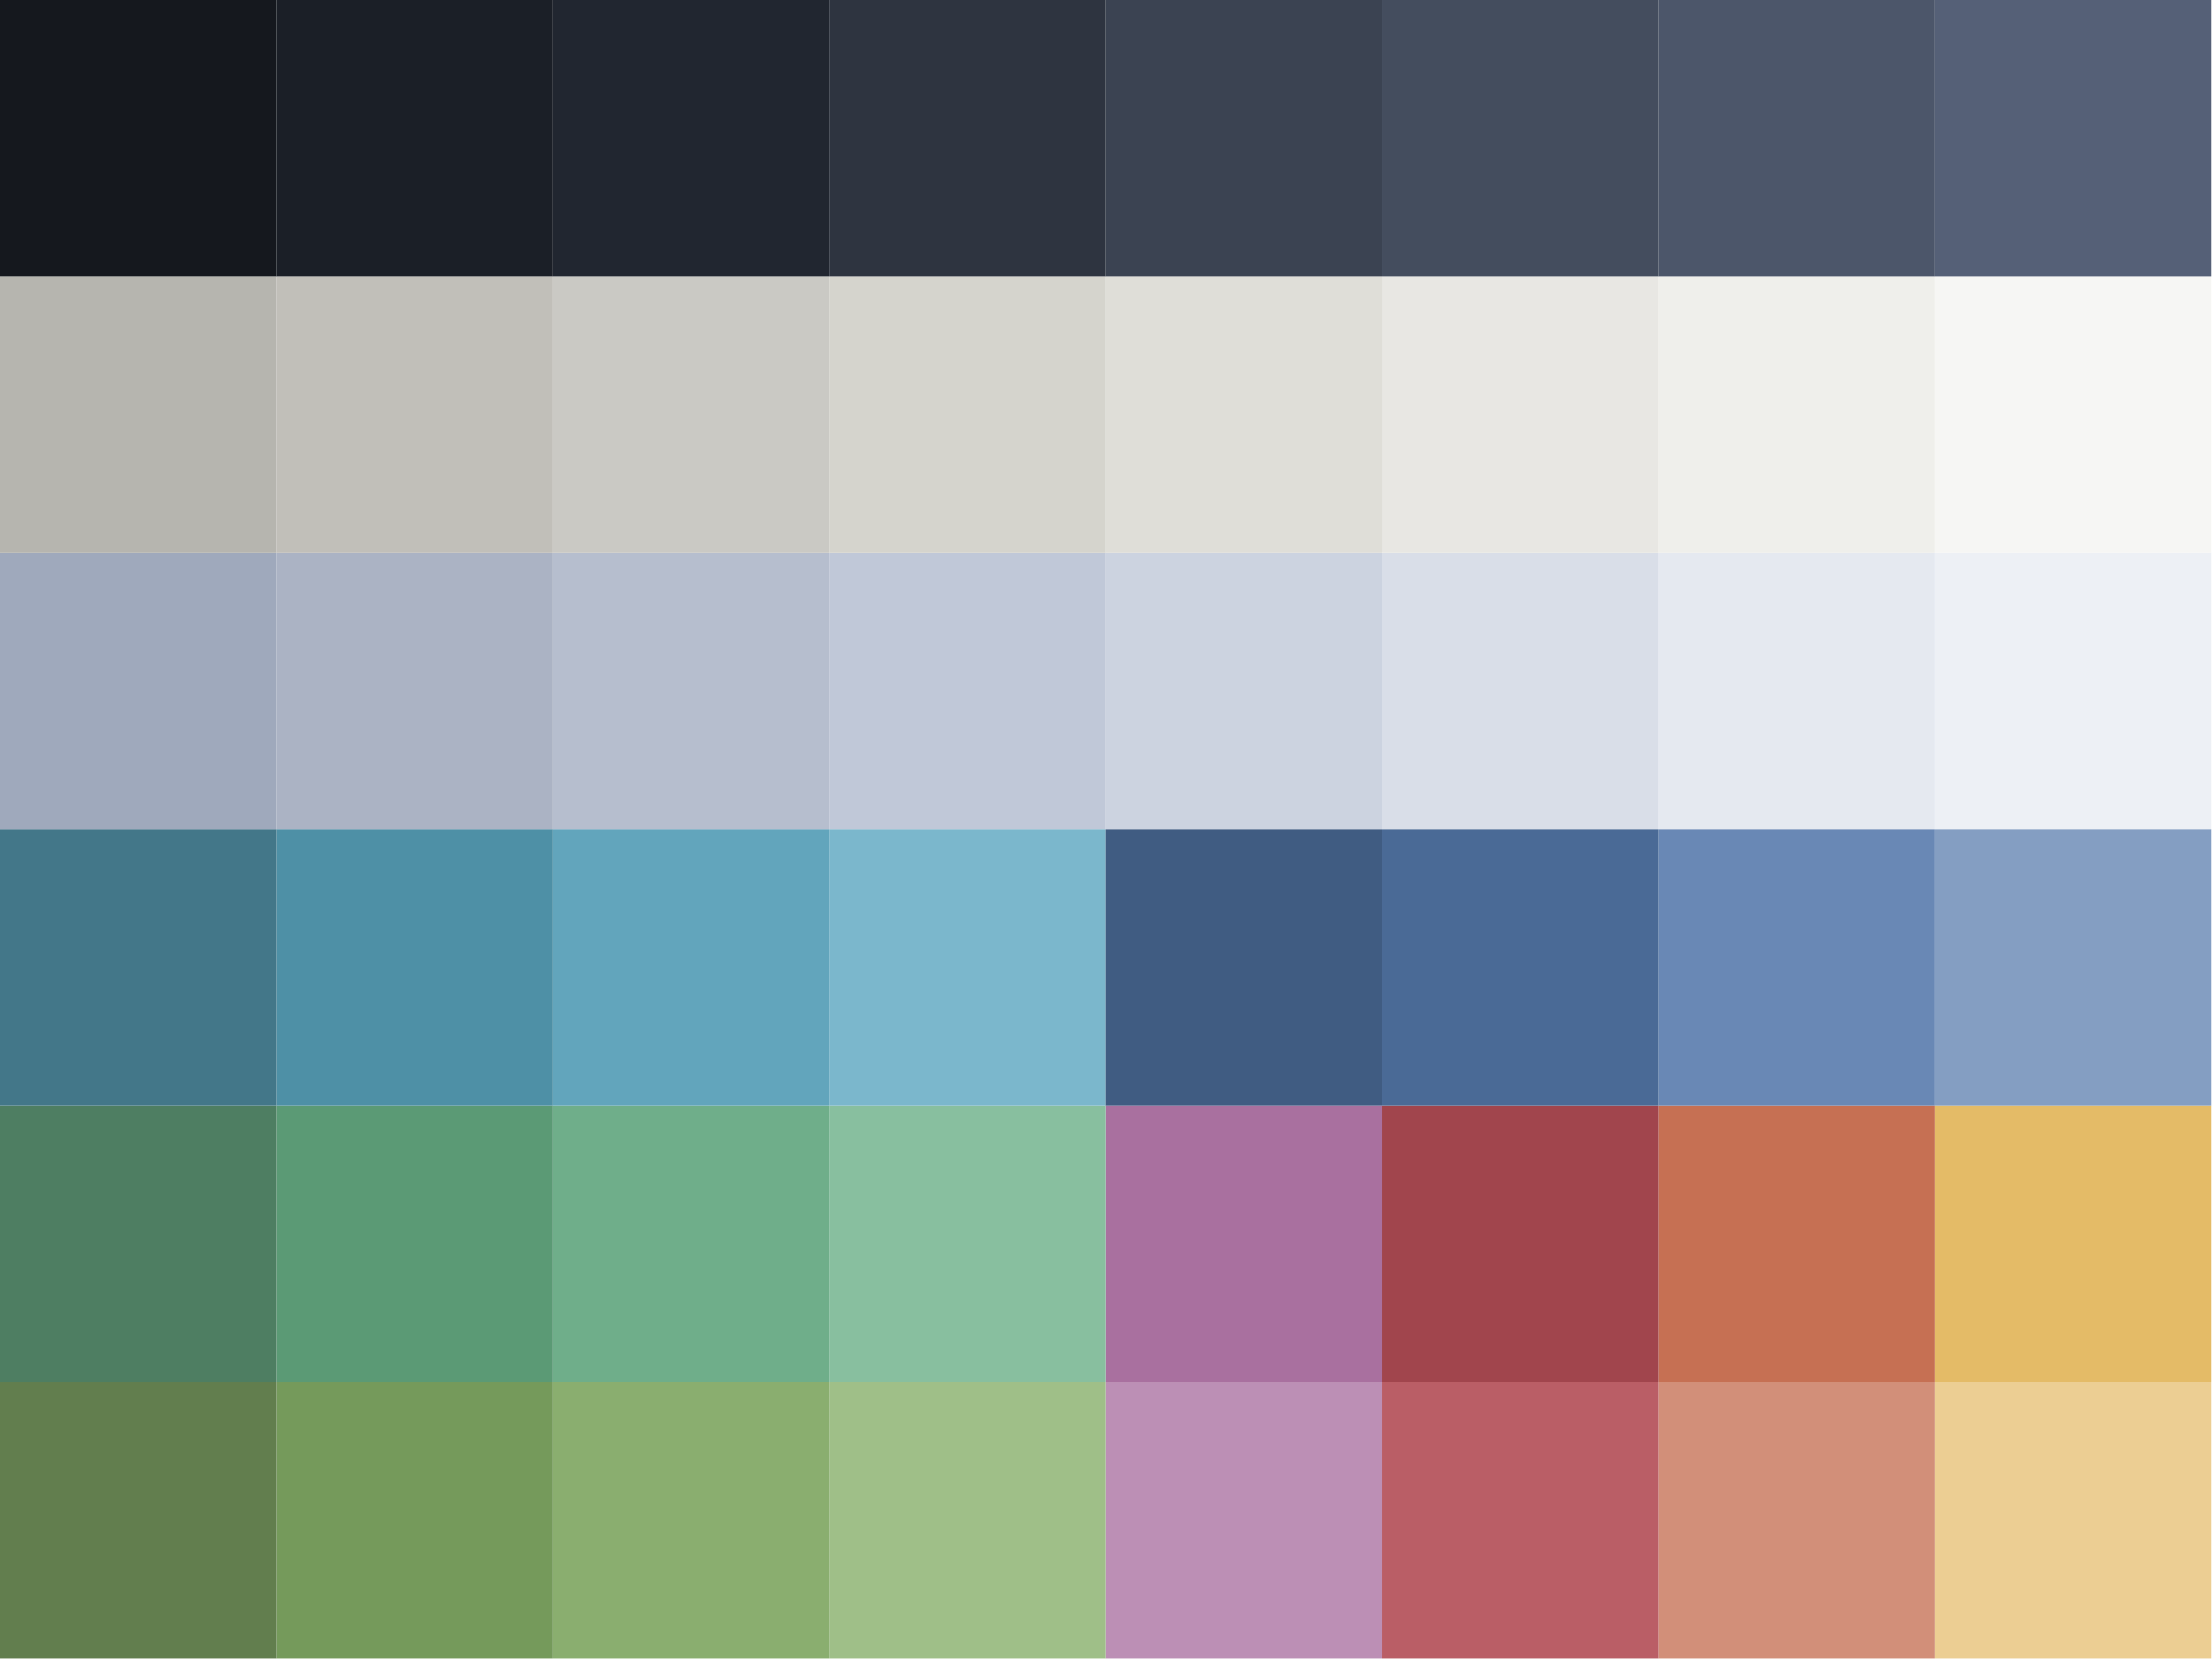
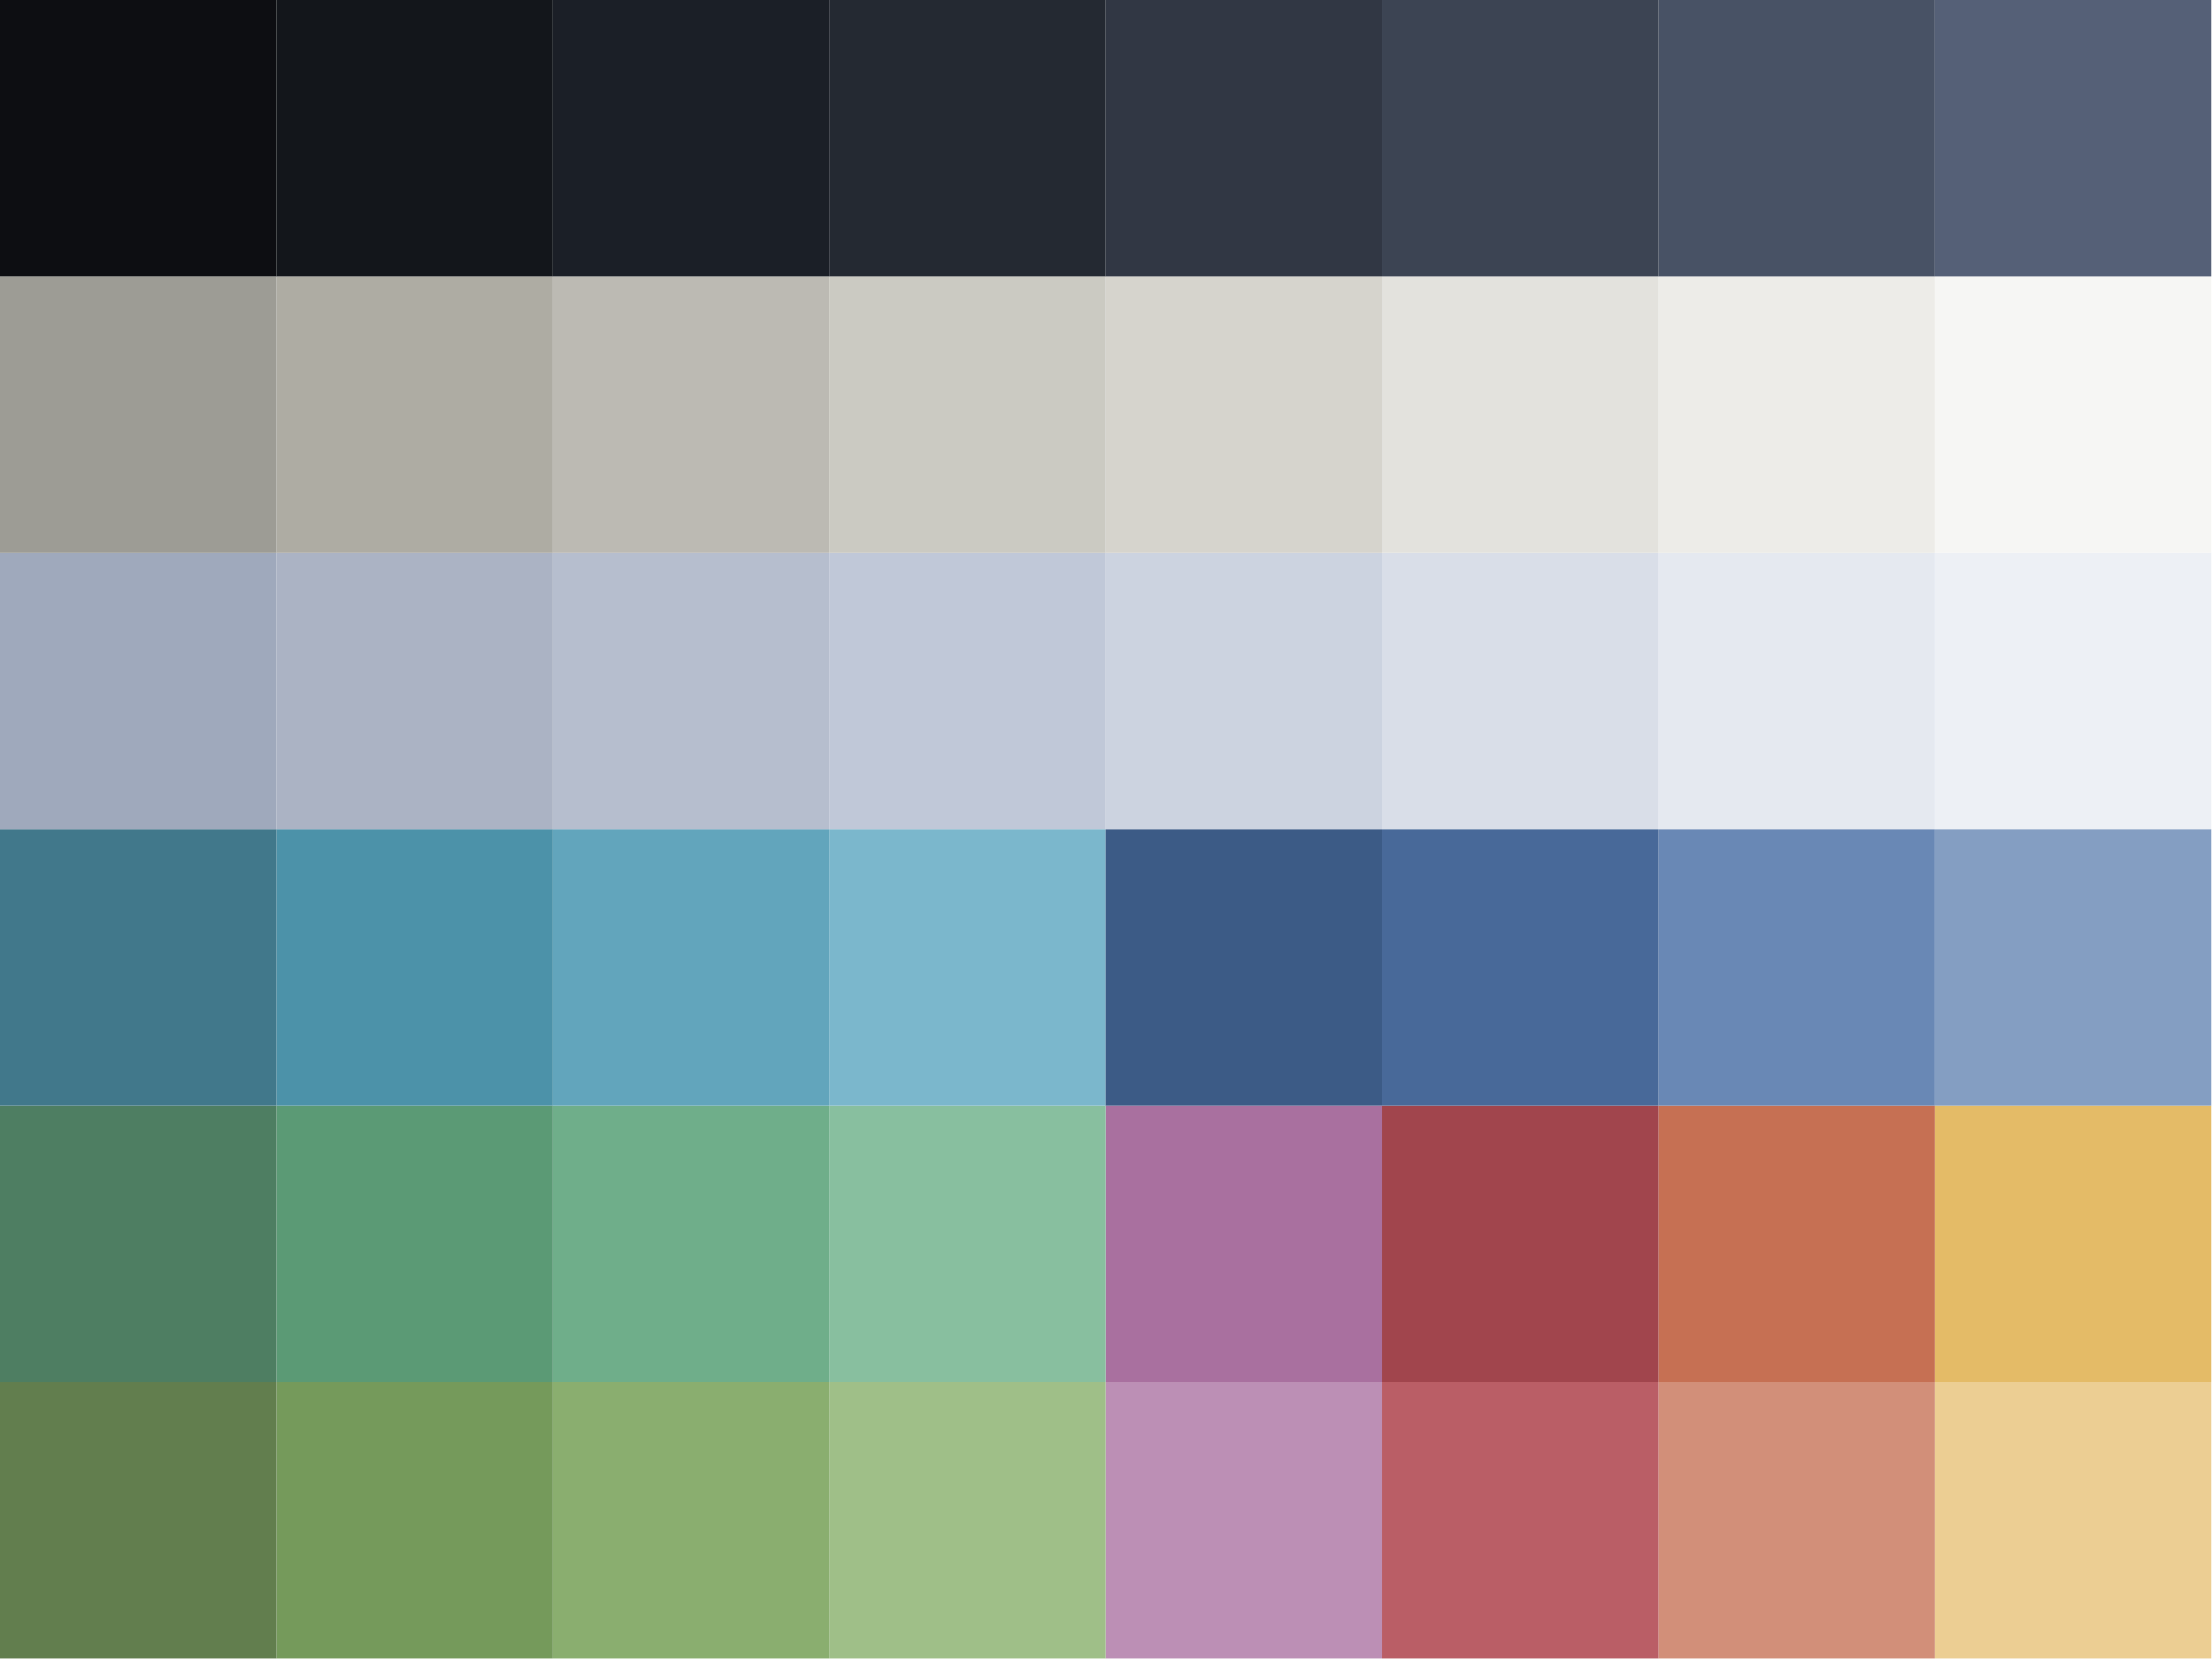
<svg xmlns="http://www.w3.org/2000/svg" width="100%" height="100%" viewBox="0 0 2134 1600" version="1.1" xml:space="preserve" style="fill-rule:evenodd;clip-rule:evenodd;stroke-linejoin:round;stroke-miterlimit:2;">
  <rect id="Sebec" x="0" y="0" width="2133.33" height="1600" style="fill:none;" />
  <clipPath id="_clip1">
    <rect x="0" y="0" width="2133.33" height="1600" />
  </clipPath>
  <g clip-path="url(#_clip1)">
    <g id="Solar">
      <rect id="SolarYellow1" x="1866.67" y="1333.33" width="266.667" height="266.667" style="fill:#ecce93;" />
      <rect id="SolarYellow0" x="1866.67" y="1066.67" width="266.667" height="266.667" style="fill:#e4bb67;" />
      <rect id="SolarOrange1" x="1600" y="1333.33" width="266.667" height="266.667" style="fill:#d28f79;" />
      <rect id="SolarOrange0" x="1600" y="1066.67" width="266.667" height="266.667" style="fill:#c67053;" />
      <rect id="SolarRed1" x="1333.33" y="1333.33" width="266.667" height="266.667" style="fill:#ba5e66;" />
      <rect id="SolarRed0" x="1333.33" y="1066.67" width="266.667" height="266.667" style="fill:#a1454d;" />
      <rect id="SolarPurple1" x="1066.67" y="1333.33" width="266.667" height="266.667" style="fill:#bc8fb5;" />
      <rect id="SolarPurple0" x="1066.67" y="1066.67" width="266.667" height="266.667" style="fill:#a9709f;" />
    </g>
    <g id="Cedar">
      <rect id="Cedar3" x="800" y="1333.33" width="266.667" height="266.667" style="fill:#9fbf88;" />
      <rect id="Cedar2" x="533.333" y="1333.33" width="266.667" height="266.667" style="fill:#8aae6f;" />
      <rect id="Cedar1" x="266.667" y="1333.33" width="266.667" height="266.667" style="fill:#759a5b;" />
      <rect id="Cedar0" x="-0" y="1333.33" width="266.667" height="266.667" style="fill:#627e4e;" />
    </g>
    <g id="Spruce">
      <rect id="Spruce3" x="800" y="1066.67" width="266.667" height="266.667" style="fill:#88bf9f;" />
      <rect id="Spruce2" x="533.333" y="1066.67" width="266.667" height="266.667" style="fill:#6fae8a;" />
      <rect id="Spruce1" x="266.667" y="1066.67" width="266.667" height="266.667" style="fill:#5b9a75;" />
      <rect id="Spruce0" x="-0" y="1066.67" width="266.667" height="266.667" style="fill:#4e7e62;" />
    </g>
    <g id="Cerulean">
      <rect id="Cerulean3" x="800" y="800" width="266.667" height="266.667" style="fill:#7bb7cc;" />
      <rect id="Cerulean2" x="533.333" y="800" width="266.667" height="266.667" style="fill:#62a5bc;" />
-       <rect id="Cerulean1" x="266.667" y="800" width="266.667" height="266.667" style="fill:#4e90a6;" />
-       <rect id="Cerulean0" x="0" y="800" width="266.667" height="266.667" style="fill:#437789;" />
+       <rect id="Cerulean1" x="266.667" y="800" width="266.667" height="266.667" style="fill:#4c92a9;" />
+       <rect id="Cerulean0" x="0" y="800" width="266.667" height="266.667" style="fill:#41788b;" />
    </g>
    <g id="Sapphire">
      <path id="Sapphire3" d="M1866.67,800l266.666,-0l0,266.667l-266.666,-0l-0,-266.667Z" style="fill:#849ec2;" />
      <path id="Sapphire2" d="M1600,800l266.667,-0l-0,266.667l-266.667,-0l-0,-266.667Z" style="fill:#6988b5;" />
-       <path id="Sapphire1" d="M1333.33,800l266.667,-0l-0,266.667l-266.667,-0l0,-266.667Z" style="fill:#4a6a96;" />
-       <path id="Sapphire0" d="M1066.67,800l266.666,-0l0,266.667l-266.666,-0l-0,-266.667Z" style="fill:#405c82;" />
+       <path id="Sapphire1" d="M1333.33,800l266.667,-0l-0,266.667l-266.667,-0l0,-266.667Z" style="fill:#486999;" />
+       <path id="Sapphire0" d="M1066.67,800l266.666,-0l0,266.667l-266.666,-0l-0,-266.667Z" style="fill:#3c5b86;" />
    </g>
    <g id="Shine">
      <path id="Shine7" d="M1866.67,533.333l266.666,0l0,266.667l-266.666,-0l-0,-266.667Z" style="fill:#edf0f5;" />
      <path id="Shine6" d="M1600,533.333l266.667,0l-0,266.667l-266.667,-0l-0,-266.667Z" style="fill:#e5e9f0;" />
      <path id="Shine5" d="M1333.33,533.333l266.667,0l-0,266.667l-266.667,-0l0,-266.667Z" style="fill:#d9dee8;" />
      <path id="Shine4" d="M1066.67,533.333l266.666,0l0,266.667l-266.666,-0l-0,-266.667Z" style="fill:#ccd3e0;" />
      <path id="Shine3" d="M800,533.333l266.667,0l-0,266.667l-266.667,-0l-0,-266.667Z" style="fill:#c0c8d8;" />
      <path id="Shine2" d="M533.333,533.333l266.667,0l-0,266.667l-266.667,-0l0,-266.667Z" style="fill:#b6bece;" />
      <path id="Shine1" d="M266.667,533.333l266.666,0l0,266.667l-266.666,-0l-0,-266.667Z" style="fill:#abb3c4;" />
      <path id="Shine0" d="M0,533.333l266.667,0l-0,266.667l-266.667,-0l0,-266.667Z" style="fill:#9fa9bc;" />
    </g>
    <g id="Sunrise">
      <path id="Sunrise7" d="M1866.67,266.667l266.666,-0l0,266.666l-266.666,0l-0,-266.666Z" style="fill:#f6f6f4;" />
-       <path id="Sunrise6" d="M1600,266.667l266.667,-0l-0,266.666l-266.667,0l-0,-266.666Z" style="fill:#efefeb;" />
-       <path id="Sunrise5" d="M1333.33,266.667l266.667,-0l-0,266.666l-266.667,0l0,-266.666Z" style="fill:#e8e7e3;" />
-       <path id="Sunrise4" d="M1066.67,266.667l266.666,-0l0,266.666l-266.666,0l-0,-266.666Z" style="fill:#dfded8;" />
-       <path id="Sunrise3" d="M800,266.667l266.667,-0l-0,266.666l-266.667,0l-0,-266.666Z" style="fill:#d5d4cd;" />
-       <path id="Sunrise2" d="M533.333,266.667l266.667,-0l-0,266.666l-266.667,0l0,-266.666Z" style="fill:#cac9c4;" />
-       <path id="Sunrise1" d="M266.667,266.667l266.666,-0l0,266.666l-266.666,0l-0,-266.666Z" style="fill:#c1bfb9;" />
-       <path id="Sunrise0" d="M0,266.667l266.667,-0l-0,266.666l-266.667,0l0,-266.666Z" style="fill:#b6b5af;" />
+       <path id="Sunrise6" d="M1600,266.667l266.667,-0l-0,266.666l-266.667,0l-0,-266.666Z" style="fill:#edece8;" />
+       <path id="Sunrise5" d="M1333.33,266.667l266.667,-0l-0,266.666l-266.667,0l0,-266.666Z" style="fill:#e3e2dd;" />
+       <path id="Sunrise4" d="M1066.67,266.667l266.666,-0l0,266.666l-266.666,0l-0,-266.666Z" style="fill:#d6d4cd;" />
+       <path id="Sunrise3" d="M800,266.667l266.667,-0l-0,266.666l-266.667,0l-0,-266.666Z" style="fill:#cbcac2;" />
+       <path id="Sunrise2" d="M533.333,266.667l266.667,-0l-0,266.666l-266.667,0l0,-266.666Z" style="fill:#bcbab3;" />
+       <path id="Sunrise1" d="M266.667,266.667l266.666,-0l0,266.666l-266.666,0l-0,-266.666Z" style="fill:#aeaca3;" />
+       <path id="Sunrise0" d="M0,266.667l266.667,-0l-0,266.666l-266.667,0l0,-266.666Z" style="fill:#9d9c95;" />
    </g>
    <g id="Twilight">
-       <path id="Twilight7" d="M1600,0l266.667,0l-0,266.667l-266.667,-0l0,-266.667Z" style="fill:#4c566a;" />
+       <path id="Twilight7" d="M1600,0l266.667,0l-0,266.667l-266.667,-0l0,-266.667Z" style="fill:#485265;" />
      <path id="Twilight6" d="M1866.67,0l266.666,0l0,266.667l-266.666,-0l-0,-266.667Z" style="fill:#556077;" />
-       <path id="Twilight5" d="M1333.33,-0l266.667,-0l0,266.667l-266.667,-0l0,-266.667Z" style="fill:#444d5e;" />
-       <path id="Twilight4" d="M1066.67,0l266.666,0l0,266.667l-266.666,-0l-0,-266.667Z" style="fill:#3b4352;" />
-       <path id="Twilight3" d="M800,0l266.667,0l-0,266.667l-266.667,-0l0,-266.667Z" style="fill:#2e3440;" />
-       <rect id="Twilight2" x="533.333" y="0" width="266.667" height="266.667" style="fill:#212630;" />
-       <rect id="Twilight1" x="266.667" y="0" width="266.667" height="266.667" style="fill:#1b1f27;" />
-       <rect id="Twilight0" x="0" y="0" width="266.667" height="266.667" style="fill:#15181e;" />
+       <path id="Twilight5" d="M1333.33,-0l266.667,-0l0,266.667l-266.667,-0l0,-266.667Z" style="fill:#3c4453;" />
+       <path id="Twilight4" d="M1066.67,0l266.666,0l0,266.667l-266.666,-0l-0,-266.667Z" style="fill:#313744;" />
+       <path id="Twilight3" d="M800,0l266.667,0l-0,266.667l-266.667,-0l0,-266.667Z" style="fill:#242932;" />
+       <rect id="Twilight2" x="533.333" y="0" width="266.667" height="266.667" style="fill:#1b1f27;" />
+       <rect id="Twilight1" x="266.667" y="0" width="266.667" height="266.667" style="fill:#13161b;" />
+       <rect id="Twilight0" x="0" y="0" width="266.667" height="266.667" style="fill:#0d0e12;" />
    </g>
  </g>
+   <g id="Solar1" />
+   <g id="Solar2" />
</svg>
